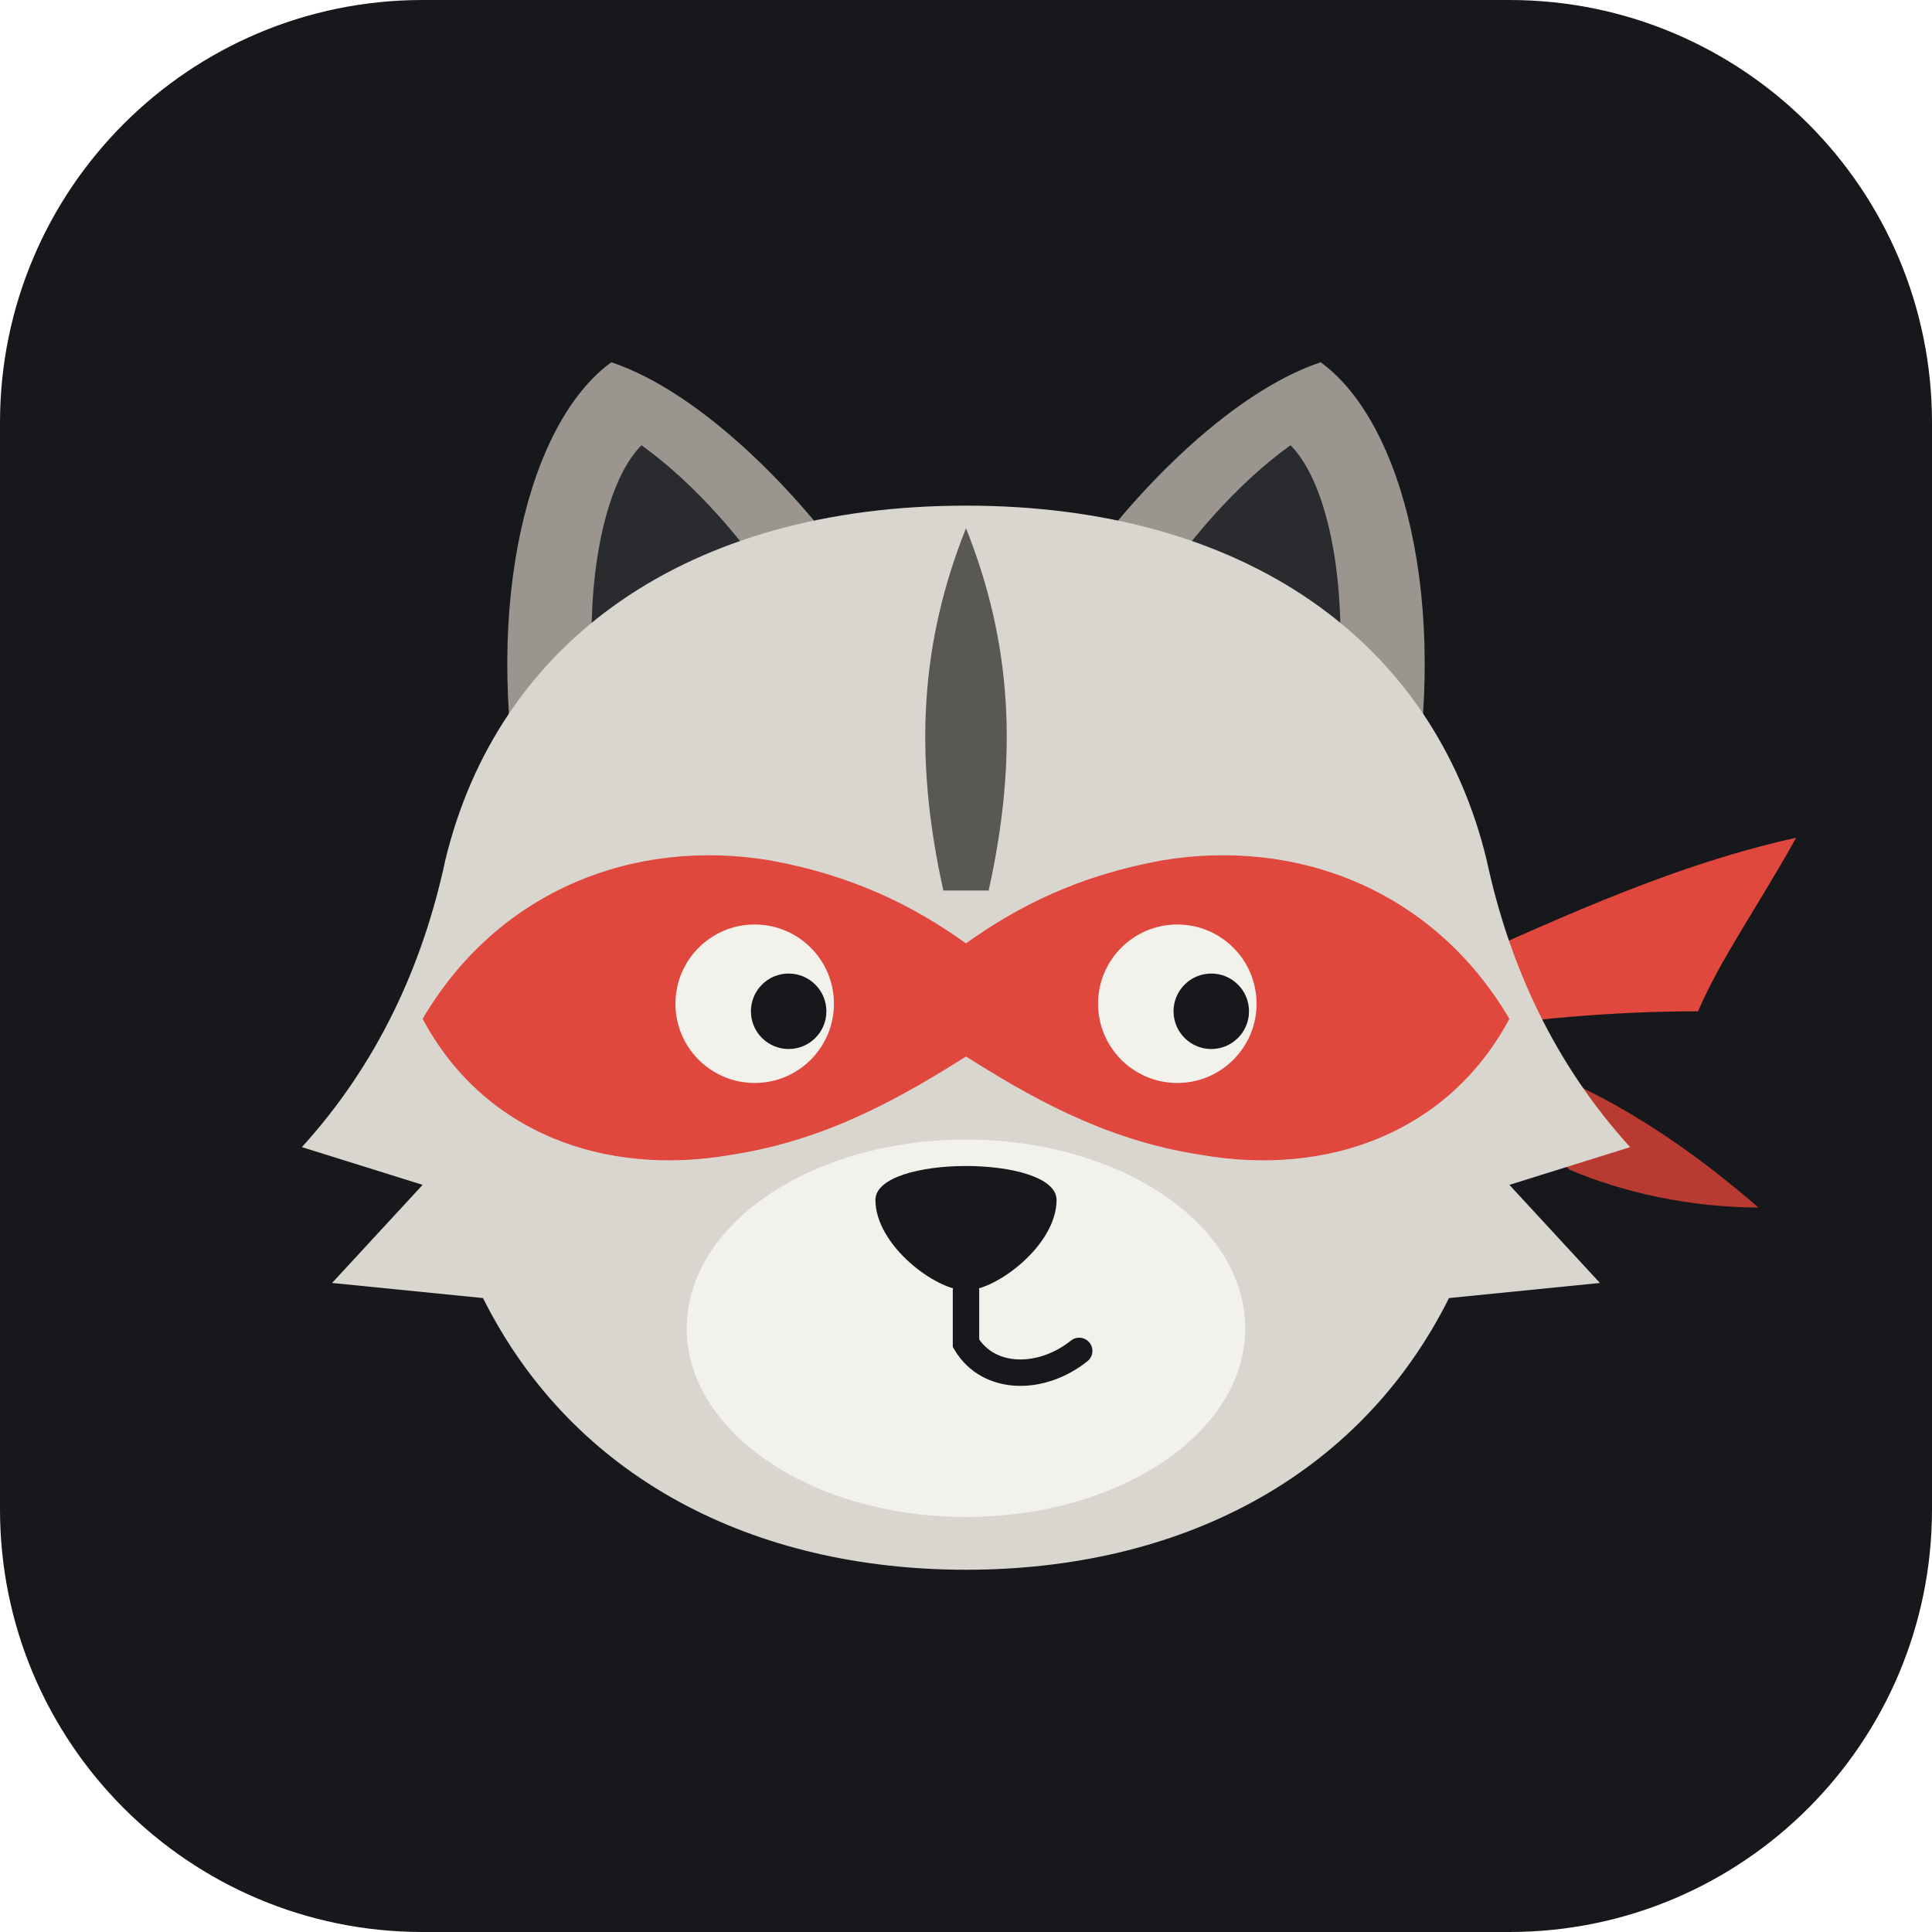
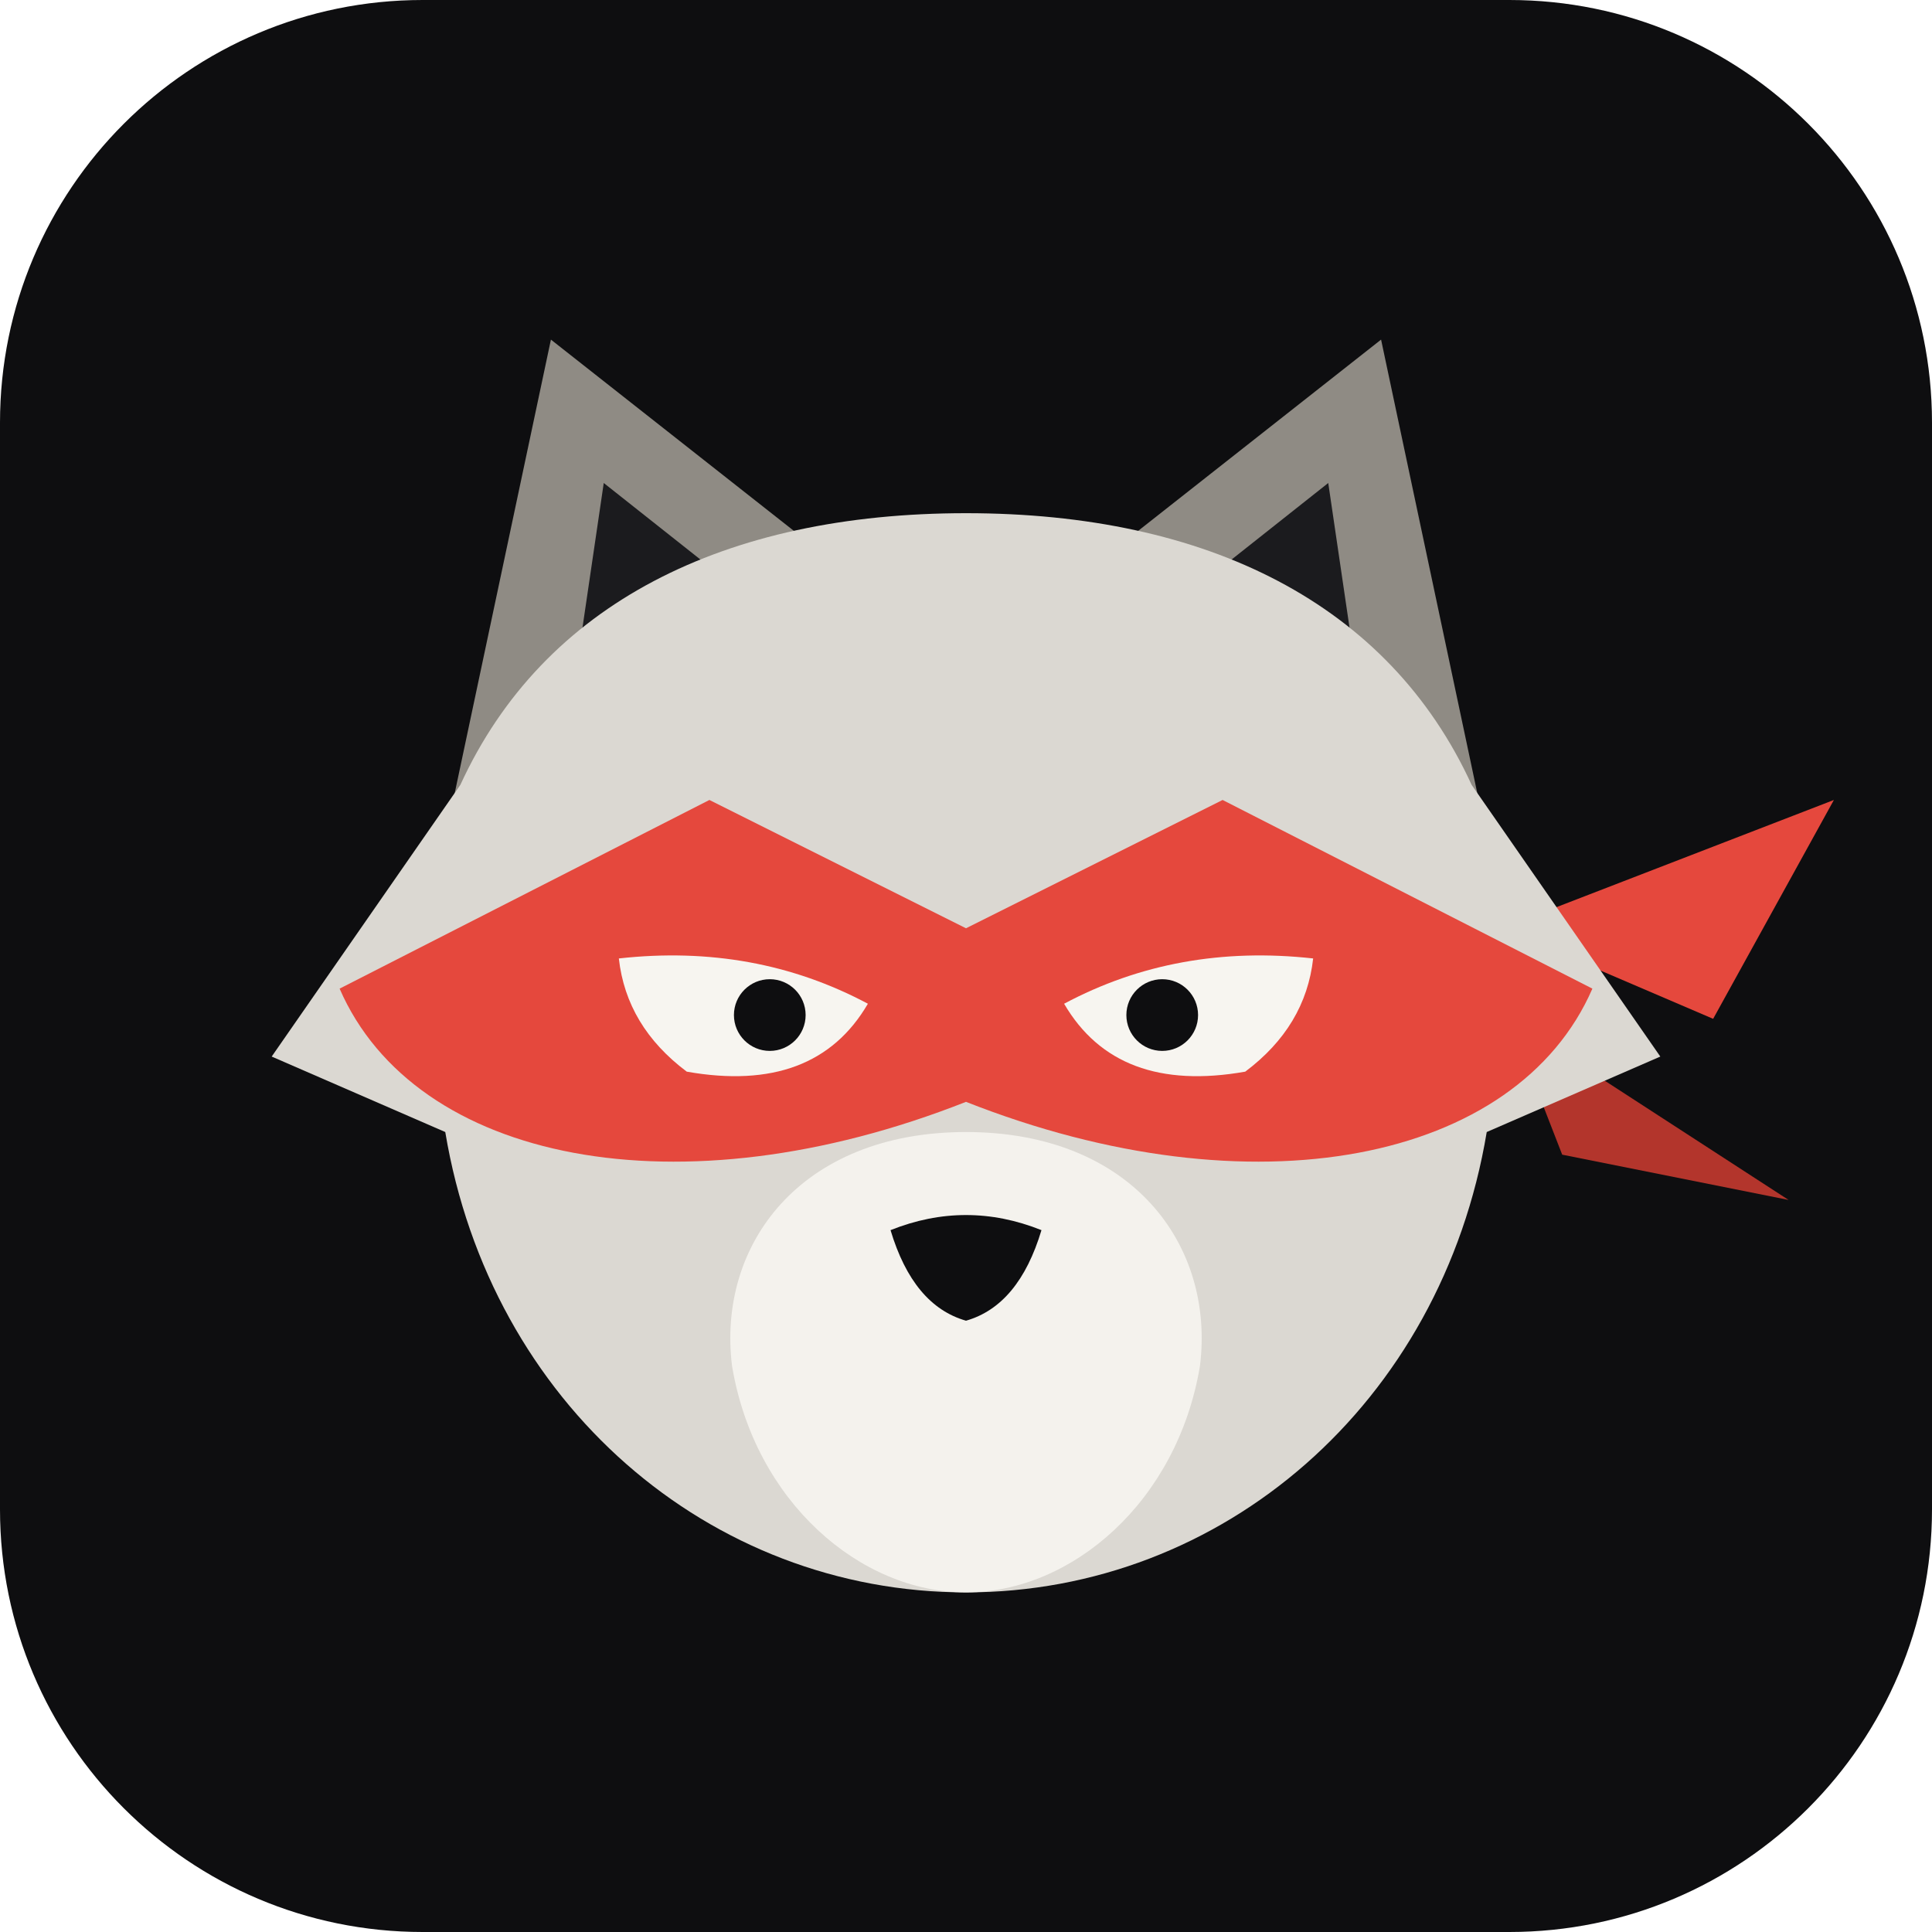
<svg xmlns="http://www.w3.org/2000/svg" viewBox="0 0 512 512">
-   <rect width="512" height="512" rx="112" fill="#17181B" />
-   <path d="M138 214 C 128 160 140 112 162 96 C 186 104 214 132 232 160 Z" fill="#9A968F" />
-   <path d="M374 214 C 384 160 372 112 350 96 C 326 104 298 132 280 160 Z" fill="#9A968F" />
-   <path d="M158 190 C 154 156 160 128 170 118 C 184 128 198 144 208 160 Z" fill="#2A2B2F" />
-   <path d="M354 190 C 358 156 352 128 342 118 C 328 128 314 144 304 160 Z" fill="#2A2B2F" />
-   <path d="M380 258 C 408 246 440 230 476 222 C 466 240 456 254 450 268 C 428 268 404 270 380 274 Z" fill="#E0483E" />
-   <path d="M380 276 C 408 280 436 294 466 320 C 448 320 430 316 416 310 C 404 300 392 290 380 284 Z" fill="#B93A31" />
-   <path d="M256 134 C 330 134 380 170 394 228 C 400 256 412 282 432 304 L 400 314 L 424 340 L 384 344 C 360 392 312 416 256 416 C 200 416 152 392 128 344 L 88 340 L 112 314 L 80 304 C 100 282 112 256 118 228 C 132 170 182 134 256 134 Z" fill="#D9D6D0" />
-   <path d="M256 140 C 268 170 270 200 262 236 L 250 236 C 242 200 244 170 256 140 Z" fill="#5A5853" />
-   <path d="M112 270 C 132 236 168 222 204 228 C 226 232 242 240 256 250 C 270 240 286 232 308 228 C 344 222 380 236 400 270 C 384 300 352 312 318 306 C 292 302 272 290 256 280 C 240 290 220 302 194 306 C 160 312 128 300 112 270 Z" fill="#E0483E" />
-   <circle cx="200" cy="266" r="21" fill="#F3F1EC" />
-   <circle cx="312" cy="266" r="21" fill="#F3F1EC" />
-   <circle cx="209" cy="268" r="10" fill="#17181B" />
-   <circle cx="321" cy="268" r="10" fill="#17181B" />
-   <ellipse cx="256" cy="352" rx="74" ry="50" fill="#F3F1EC" />
-   <path d="M232 318 C 232 306 280 306 280 318 C 280 330 264 342 256 342 C 248 342 232 330 232 318 Z" fill="#17181B" />
-   <path d="M256 342 L 256 356 C 262 366 276 366 286 358" fill="none" stroke="#17181B" stroke-width="7" stroke-linecap="round" />
+   <rect width="512" height="512" rx="112" fill="#0E0E10" />
+   <path d="M118 222 L146 90 L240 164 Z" fill="#8F8B84" />
+   <path d="M394 222 L366 90 L272 164 Z" fill="#8F8B84" />
+   <path d="M150 196 L160 128 L208 166 Z" fill="#1B1B1E" />
+   <path d="M362 196 L352 128 L304 166 Z" fill="#1B1B1E" />
+   <path d="M398 246 L486 212 L454 270 Z" fill="#E5483D" />
+   <path d="M400 270 L474 318 L414 306 Z" fill="#B3352C" />
+   <path d="M256 136 C320 136 368 160 390 208 L440 280 L394 300 C382 372 324 422 256 422 C188 422 130 372 118 300 L72 280 L122 208 C144 160 192 136 256 136 Z" fill="#DBD8D2" />
+   <path d="M256 300 C300 300 322 330 318 362 C312 398 284 422 256 422 C228 422 200 398 194 362 C190 330 212 300 256 300 Z" fill="#F4F2ED" />
+   <path d="M90 262 L188 212 L256 246 L324 212 L422 262 C402 308 332 322 256 292 C180 322 110 308 90 262 Z" fill="#E5483D" />
+   <path d="M164 254 Q200 250 230 266 Q216 290 182 284 Q166 272 164 254 Z" fill="#F7F5F0" />
+   <path d="M348 254 Q312 250 282 266 Q296 290 330 284 Q346 272 348 254 Z" fill="#F7F5F0" />
+   <circle cx="204" cy="269" r="9.5" fill="#0E0E10" />
+   <circle cx="308" cy="269" r="9.5" fill="#0E0E10" />
+   <path d="M236 326 Q256 318 276 326 Q270 346 256 350 Q242 346 236 326 Z" fill="#0E0E10" />
</svg>
